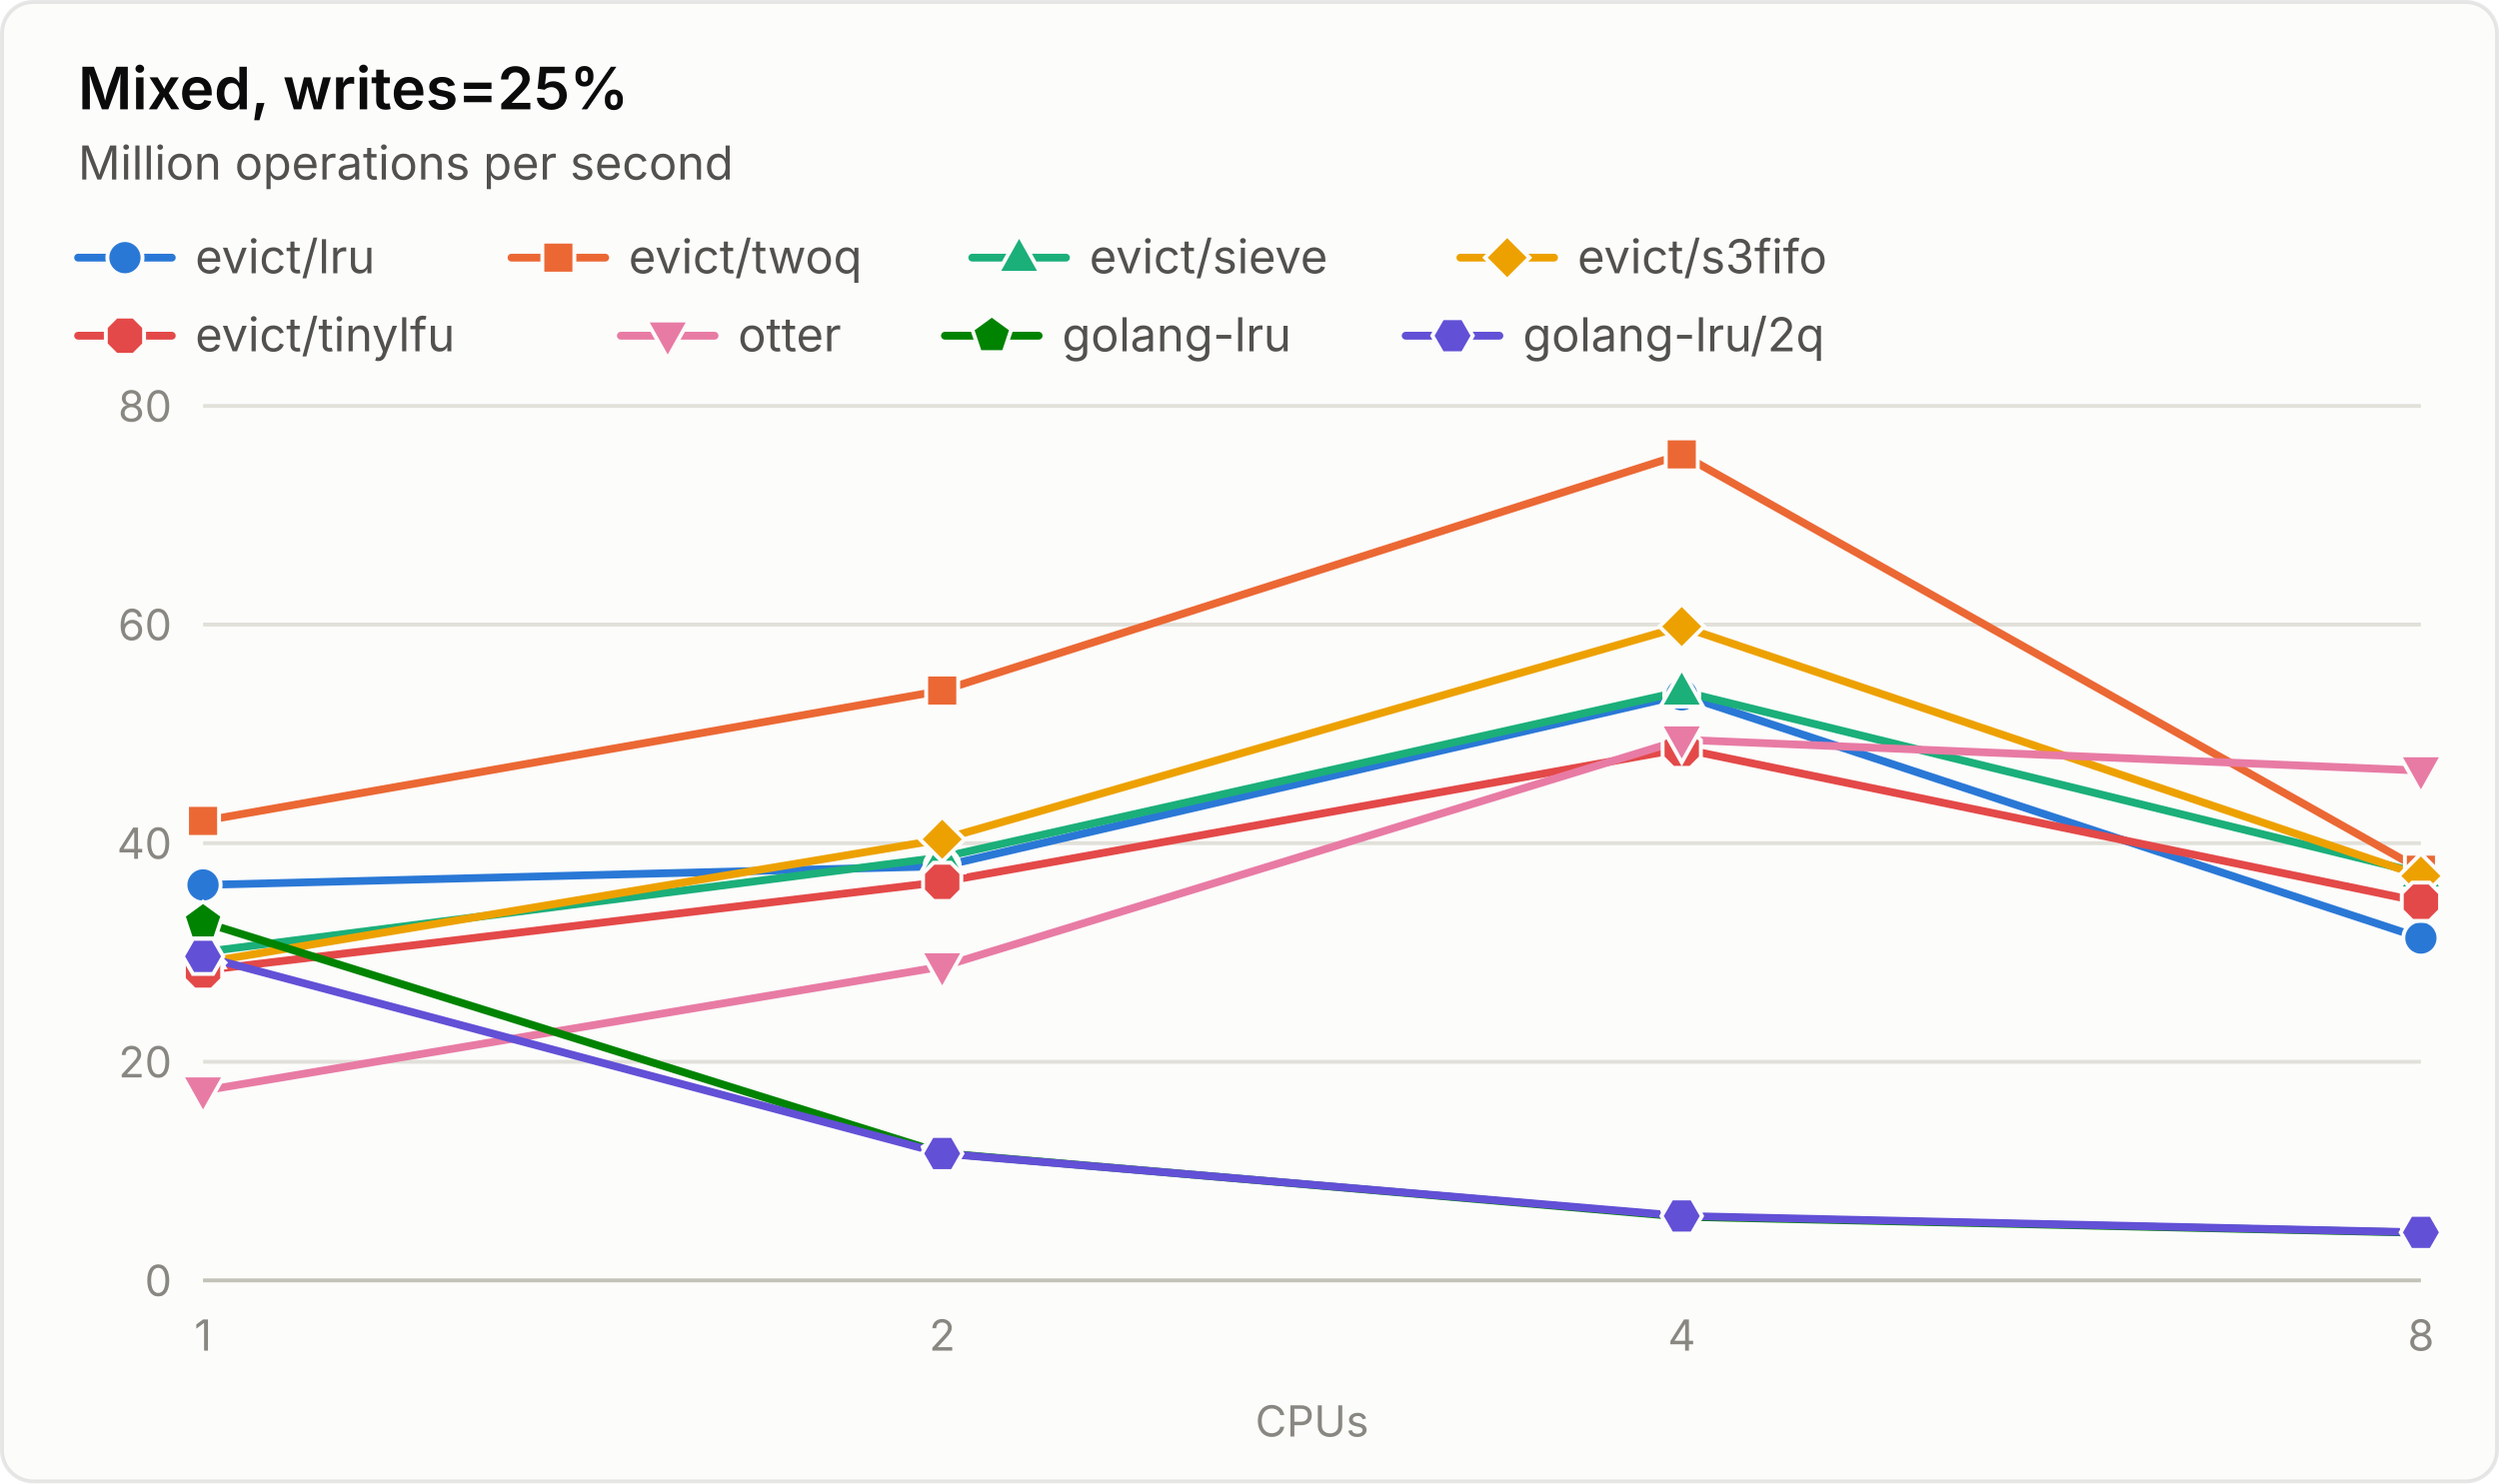
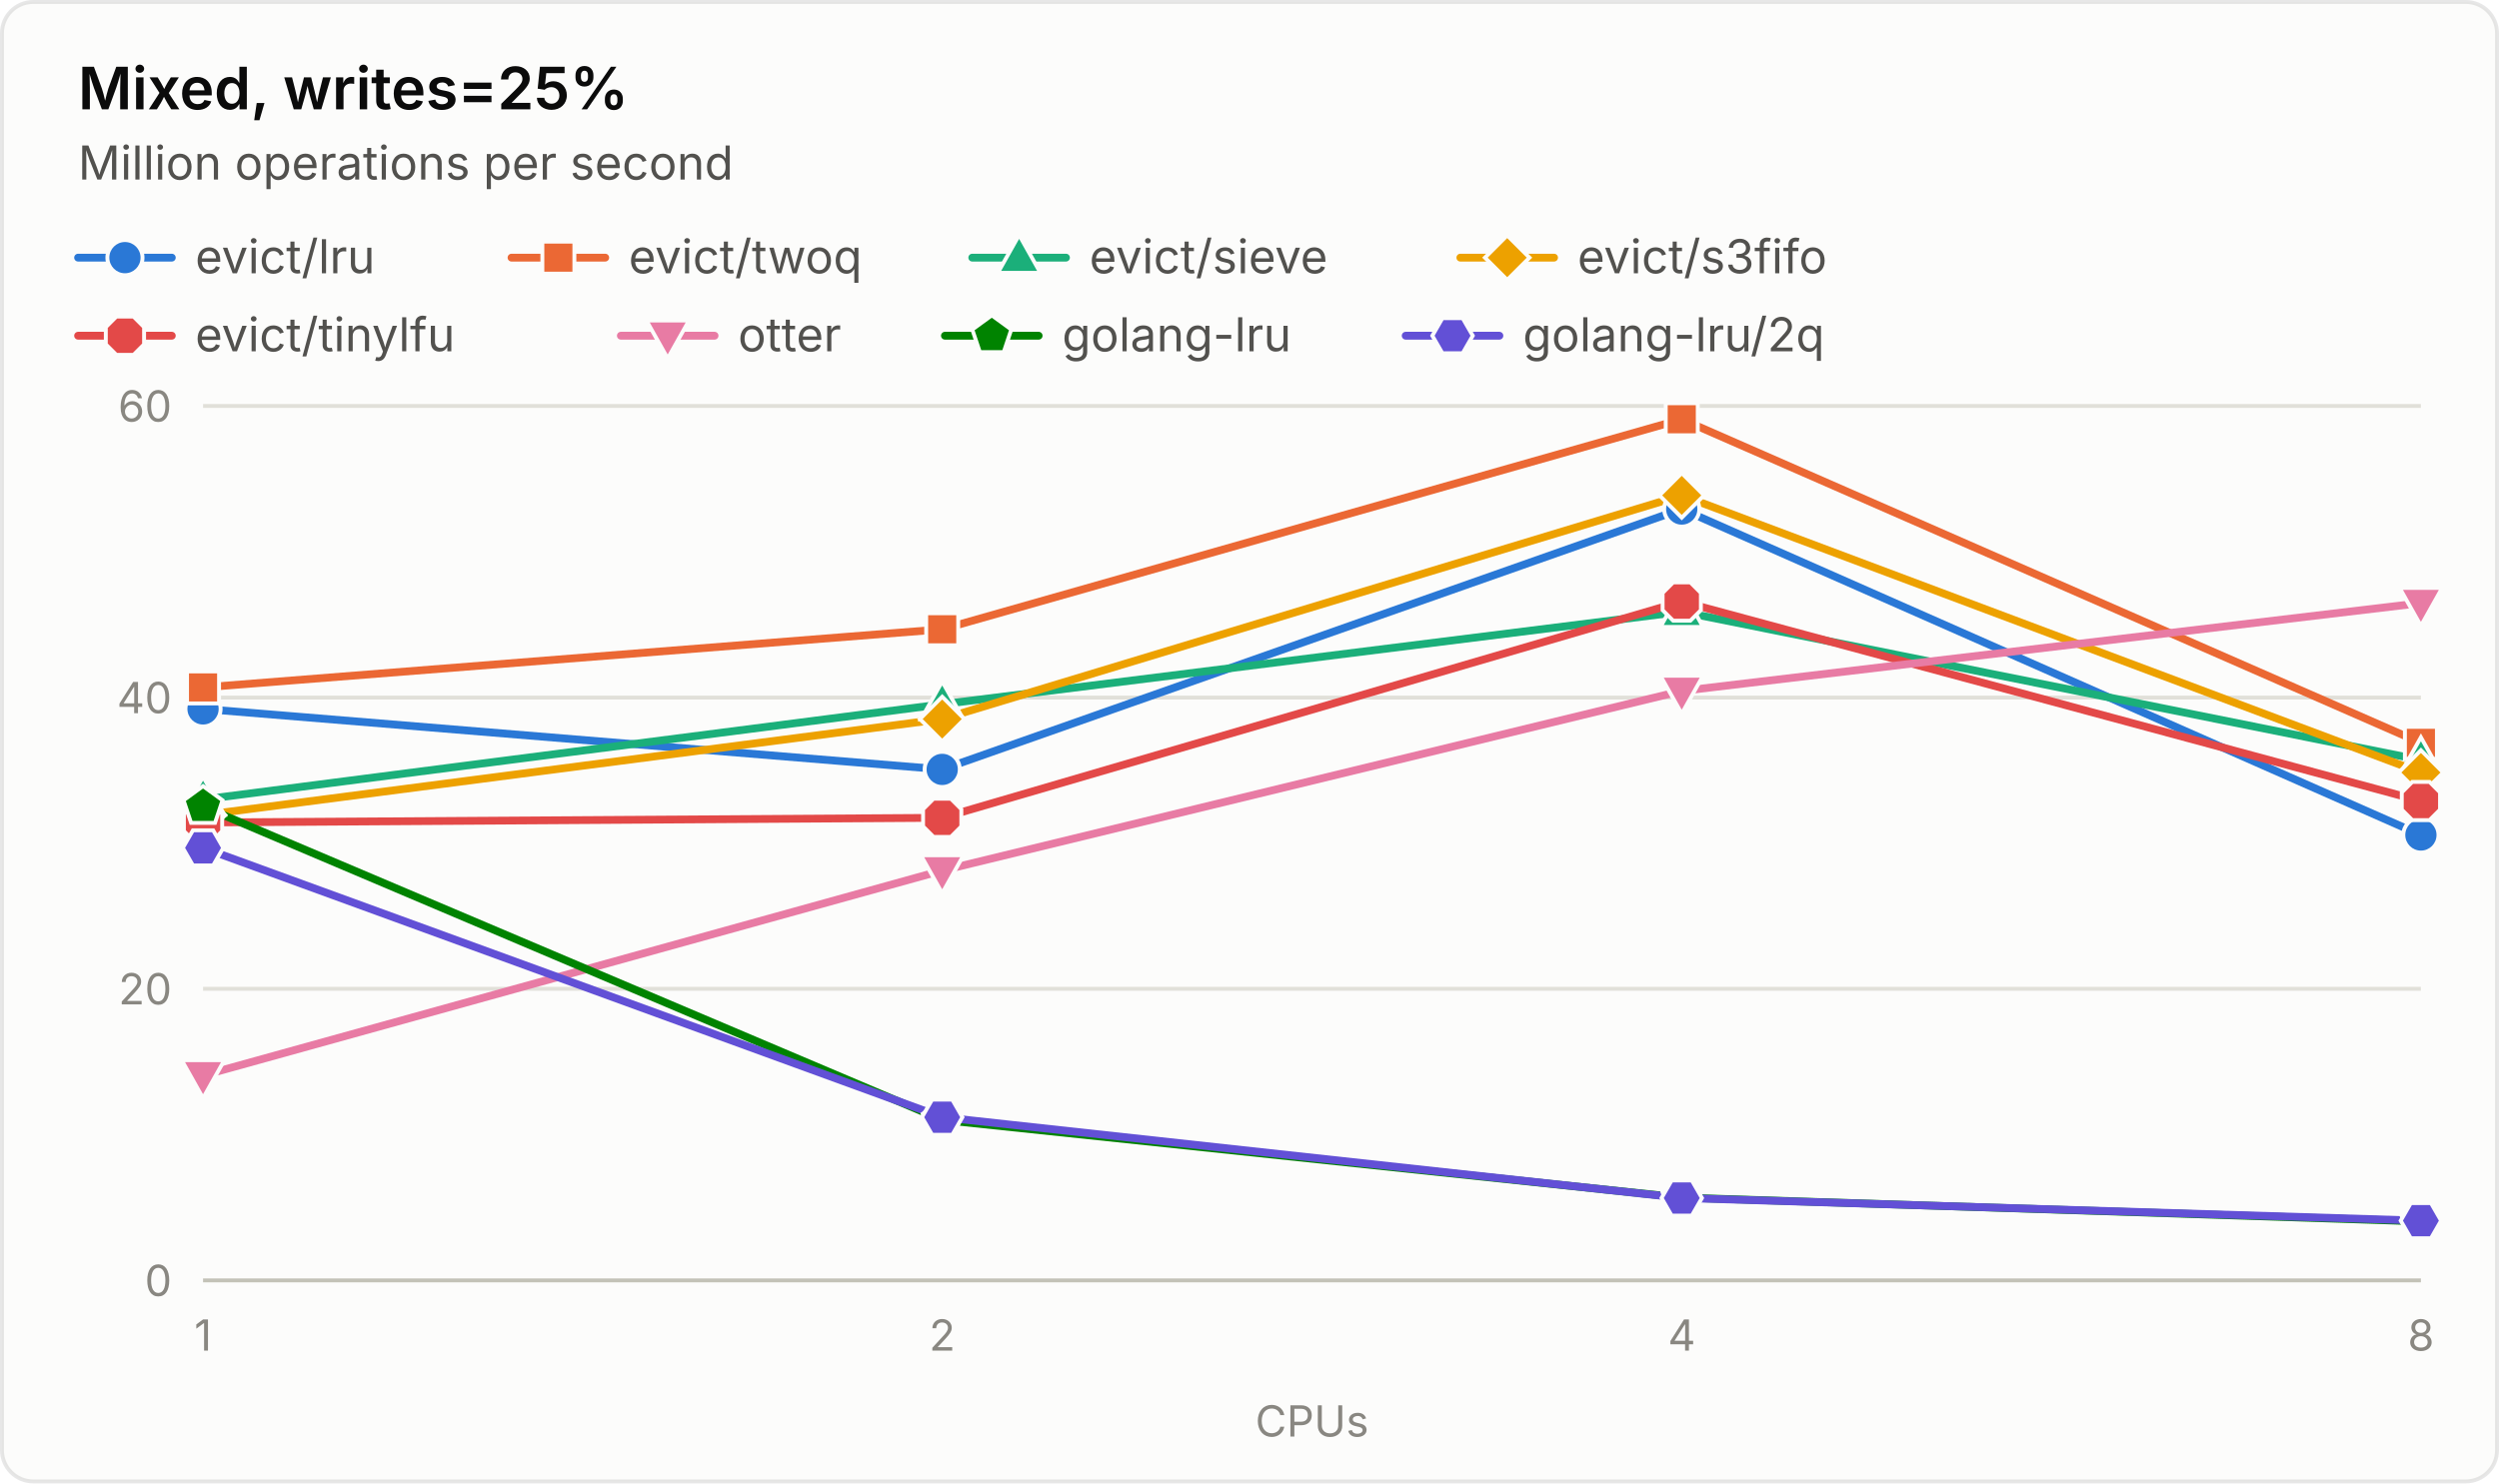
<svg xmlns="http://www.w3.org/2000/svg" viewBox="0 0 640 380" width="640" height="380" role="img" aria-labelledby="title desc">
  <style>
text { font-family: system-ui, -apple-system, "Segoe UI", sans-serif; }
.title { font-size: 15px; font-weight: 600; }
.unit, .legend { font-size: 12px; }
.tick { font-size: 11px; font-variant-numeric: tabular-nums; }
.grid, .axis { stroke-width: 1; }
.line { fill: none; stroke-width: 2; stroke-linejoin: round; stroke-linecap: round; }
.ref { fill: none; stroke-width: 1.5; stroke-linejoin: round; stroke-linecap: round; }
.mark { stroke-width: 2; paint-order: stroke; }
.surface { fill: #fcfcfb; stroke: rgba(11,11,11,0.10); }
.title { fill: #0b0b0b; }
.unit, .legend { fill: #52514e; }
.tick { fill: #898781; }
.grid { stroke: #e1e0d9; }
.axis { stroke: #c3c2b7; }
.ref { stroke: #898781; }
.mark { stroke: #fcfcfb; }
.s0 { stroke: #2a78d6; } .m0 { fill: #2a78d6; }
.s1 { stroke: #eb6834; } .m1 { fill: #eb6834; }
.s2 { stroke: #1baf7a; } .m2 { fill: #1baf7a; }
.s3 { stroke: #eda100; } .m3 { fill: #eda100; }
.s7 { stroke: #e34948; } .m7 { fill: #e34948; }
.s4 { stroke: #e87ba4; } .m4 { fill: #e87ba4; }
.s5 { stroke: #008300; } .m5 { fill: #008300; }
.s6 { stroke: #6250d6; } .m6 { fill: #6250d6; }
@media (prefers-color-scheme: dark) {
  .surface { fill: #1a1a19; stroke: rgba(255,255,255,0.10); }
  .title { fill: #f0efec; }
  .unit, .legend { fill: #c3c2b7; }
  .tick { fill: #898781; }
  .grid { stroke: #2c2c2a; }
  .axis { stroke: #383835; }
  .ref { stroke: #898781; }
  .mark { stroke: #1a1a19; }
  .s0 { stroke: #3987e5; } .m0 { fill: #3987e5; }
  .s1 { stroke: #d95926; } .m1 { fill: #d95926; }
  .s2 { stroke: #199e70; } .m2 { fill: #199e70; }
  .s3 { stroke: #c98500; } .m3 { fill: #c98500; }
  .s7 { stroke: #e66767; } .m7 { fill: #e66767; }
  .s4 { stroke: #d55181; } .m4 { fill: #d55181; }
  .s5 { stroke: #008300; } .m5 { fill: #008300; }
  .s6 { stroke: #9085e9; } .m6 { fill: #9085e9; }
}
</style>
  <rect class="surface" x="0.5" y="0.5" width="639" height="379" rx="8" />
  <text class="title" x="20" y="28">Mixed, writes=25%</text>
  <text class="unit" x="20" y="46">Million operations per second</text>
  <path class="line s0" d="M20,66 h24" />
  <circle class="mark m0" cx="32" cy="66" r="4" />
  <text class="legend" x="50" y="70">evict/lru</text>
  <path class="line s1" d="M131,66 h24" />
  <path class="mark m1" d="M139.4,62.4L146.6,62.4L146.6,69.6L139.4,69.6Z" />
  <text class="legend" x="161" y="70">evict/twoq</text>
  <path class="line s2" d="M249,66 h24" />
  <path class="mark m2" d="M261,61.2L265.6,69.4L256.4,69.4Z" />
  <text class="legend" x="279" y="70">evict/sieve</text>
  <path class="line s3" d="M374,66 h24" />
  <path class="mark m3" d="M386,61L391,66L386,71L381,66Z" />
  <text class="legend" x="404" y="70">evict/s3fifo</text>
  <path class="line s7" d="M20,86 h24" />
  <path class="mark m7" d="M30,81.6L34,81.6L36.4,84L36.4,88L34,90.4L30,90.4L27.6,88L27.6,84Z" />
  <text class="legend" x="50" y="90">evict/tinylfu</text>
  <path class="line s4" d="M159,86 h24" />
  <path class="mark m4" d="M171,90.8L175.6,82.6L166.4,82.6Z" />
  <text class="legend" x="189" y="90">otter</text>
  <path class="line s5" d="M242,86 h24" />
  <path class="mark m5" d="M254,81.4L258.4,84.6L256.7,89.7L251.3,89.7L249.6,84.6Z" />
  <text class="legend" x="272" y="90">golang-lru</text>
  <path class="line s6" d="M360,86 h24" />
  <path class="mark m6" d="M369.7,82L374.3,82L376.6,86L374.3,90L369.7,90L367.4,86Z" />
  <text class="legend" x="390" y="90">golang-lru/2q</text>
  <path class="axis" d="M52,328 h568" />
  <text class="tick" x="44" y="332" text-anchor="end">0</text>
-   <path class="grid" d="M52,272 h568" />
-   <text class="tick" x="44" y="276" text-anchor="end">20</text>
-   <path class="grid" d="M52,216 h568" />
-   <text class="tick" x="44" y="220" text-anchor="end">40</text>
-   <path class="grid" d="M52,160 h568" />
-   <text class="tick" x="44" y="164" text-anchor="end">60</text>
+   <path class="grid" d="M52,253.3 h568" />
+   <text class="tick" x="44" y="257.3" text-anchor="end">20</text>
+   <path class="grid" d="M52,178.7 h568" />
+   <text class="tick" x="44" y="182.7" text-anchor="end">40</text>
  <path class="grid" d="M52,104 h568" />
-   <text class="tick" x="44" y="108" text-anchor="end">80</text>
+   <text class="tick" x="44" y="108" text-anchor="end">60</text>
  <text class="tick" x="52" y="346" text-anchor="middle">1</text>
  <text class="tick" x="241.3" y="346" text-anchor="middle">2</text>
  <text class="tick" x="430.7" y="346" text-anchor="middle">4</text>
  <text class="tick" x="620" y="346" text-anchor="middle">8</text>
  <text class="tick" x="336" y="368" text-anchor="middle">CPUs</text>
-   <path class="line s0" d="M52,226.7L241.3,221.9L430.7,178L620,240.3" />
-   <path class="line s1" d="M52,210.3L241.3,176.9L430.7,116.4L620,222.8" />
-   <path class="line s2" d="M52,243.9L241.3,219.6L430.7,177.1L620,223.7" />
-   <path class="line s3" d="M52,246.6L241.3,215L430.7,160.5L620,224.4" />
-   <path class="line s7" d="M52,248.6L241.3,225.9L430.7,191.8L620,231" />
-   <path class="line s4" d="M52,279.4L241.3,247.6L430.7,189.5L620,197.4" />
-   <path class="line s5" d="M52,236.2L241.3,295.4L430.7,311.7L620,315.8" />
-   <path class="line s6" d="M52,245L241.3,295.5L430.7,311.5L620,315.7" />
+   <path class="line s0" d="M52,181.6L241.3,197.1L430.7,130.4L620,213.9" />
+   <path class="line s1" d="M52,176.1L241.3,161.2L430.7,107.4L620,190.3" />
+   <path class="line s2" d="M52,204.8L241.3,180.4L430.7,156.7L620,194.7" />
+   <path class="line s3" d="M52,208.8L241.3,184.2L430.7,126.9L620,197.9" />
+   <path class="line s7" d="M52,210.7L241.3,209.5L430.7,154.1L620,205.2" />
+   <path class="line s4" d="M52,275.5L241.3,223L430.7,177L620,154.5" />
+   <path class="line s5" d="M52,206.6L241.3,286.9L430.7,306.8L620,312.9" />
+   <path class="line s6" d="M52,217.2L241.3,286.2L430.7,306.9L620,312.7" />
  <g>
-     <circle class="mark m0" cx="52" cy="226.7" r="4" />
+     <circle class="mark m0" cx="52" cy="181.6" r="4" />
  </g>
  <g>
-     <circle class="mark m0" cx="241.3" cy="221.9" r="4" />
+     <circle class="mark m0" cx="241.3" cy="197.1" r="4" />
  </g>
  <g>
-     <circle class="mark m0" cx="430.7" cy="178" r="4" />
+     <circle class="mark m0" cx="430.7" cy="130.4" r="4" />
  </g>
  <g>
-     <circle class="mark m0" cx="620" cy="240.3" r="4" />
+     <circle class="mark m0" cx="620" cy="213.9" r="4" />
  </g>
  <g>
-     <path class="mark m1" d="M48.4,206.7L55.6,206.7L55.6,213.9L48.4,213.9Z" />
+     <path class="mark m1" d="M48.4,172.5L55.6,172.5L55.6,179.7L48.4,179.7Z" />
  </g>
  <g>
-     <path class="mark m1" d="M237.7,173.3L244.9,173.3L244.9,180.5L237.7,180.5Z" />
+     <path class="mark m1" d="M237.7,157.6L244.9,157.6L244.9,164.8L237.7,164.8Z" />
  </g>
  <g>
-     <path class="mark m1" d="M427.1,112.8L434.3,112.8L434.3,120L427.1,120Z" />
+     <path class="mark m1" d="M427.1,103.8L434.3,103.8L434.3,111L427.1,111Z" />
  </g>
  <g>
-     <path class="mark m1" d="M616.4,219.2L623.6,219.2L623.6,226.4L616.4,226.4Z" />
+     <path class="mark m1" d="M616.4,186.7L623.6,186.7L623.6,193.9L616.4,193.9Z" />
  </g>
  <g>
-     <path class="mark m2" d="M52,239.1L56.6,247.3L47.4,247.3Z" />
+     <path class="mark m2" d="M52,200L56.6,208.2L47.4,208.2Z" />
  </g>
  <g>
-     <path class="mark m2" d="M241.3,214.8L245.9,223L236.7,223Z" />
+     <path class="mark m2" d="M241.3,175.6L245.9,183.8L236.7,183.8Z" />
  </g>
  <g>
-     <path class="mark m2" d="M430.7,172.3L435.3,180.5L426.1,180.5Z" />
+     <path class="mark m2" d="M430.7,151.9L435.3,160.1L426.1,160.1Z" />
  </g>
  <g>
-     <path class="mark m2" d="M620,218.9L624.6,227.1L615.4,227.1Z" />
+     <path class="mark m2" d="M620,189.9L624.6,198.1L615.4,198.1Z" />
  </g>
  <g>
-     <path class="mark m3" d="M52,241.6L57,246.6L52,251.6L47,246.6Z" />
+     <path class="mark m3" d="M52,203.8L57,208.8L52,213.8L47,208.8Z" />
  </g>
  <g>
-     <path class="mark m3" d="M241.3,210L246.3,215L241.3,220L236.3,215Z" />
+     <path class="mark m3" d="M241.3,179.2L246.3,184.2L241.3,189.2L236.3,184.2Z" />
  </g>
  <g>
-     <path class="mark m3" d="M430.7,155.5L435.7,160.5L430.7,165.5L425.7,160.5Z" />
+     <path class="mark m3" d="M430.7,121.9L435.7,126.9L430.7,131.9L425.7,126.9Z" />
  </g>
  <g>
-     <path class="mark m3" d="M620,219.4L625,224.4L620,229.4L615,224.4Z" />
+     <path class="mark m3" d="M620,192.9L625,197.9L620,202.9L615,197.9Z" />
  </g>
  <g>
-     <path class="mark m7" d="M50,244.2L54,244.2L56.4,246.6L56.4,250.6L54,253L50,253L47.6,250.6L47.6,246.6Z" />
+     <path class="mark m7" d="M50,206.3L54,206.3L56.4,208.7L56.4,212.7L54,215.1L50,215.1L47.6,212.7L47.6,208.7Z" />
  </g>
  <g>
-     <path class="mark m7" d="M239.3,221.5L243.3,221.5L245.7,223.9L245.7,227.9L243.3,230.3L239.3,230.3L236.9,227.9L236.9,223.9Z" />
+     <path class="mark m7" d="M239.3,205.1L243.3,205.1L245.7,207.5L245.7,211.5L243.3,213.9L239.3,213.9L236.9,211.5L236.9,207.5Z" />
  </g>
  <g>
-     <path class="mark m7" d="M428.7,187.4L432.7,187.4L435.1,189.8L435.1,193.8L432.7,196.2L428.7,196.2L426.3,193.8L426.3,189.8Z" />
+     <path class="mark m7" d="M428.7,149.7L432.7,149.7L435.1,152.1L435.1,156.1L432.7,158.5L428.7,158.5L426.3,156.1L426.3,152.1Z" />
  </g>
  <g>
-     <path class="mark m7" d="M618,226.6L622,226.6L624.4,229L624.4,233L622,235.4L618,235.4L615.6,233L615.6,229Z" />
+     <path class="mark m7" d="M618,200.8L622,200.8L624.4,203.2L624.4,207.2L622,209.6L618,209.6L615.6,207.2L615.6,203.2Z" />
  </g>
  <g>
-     <path class="mark m4" d="M52,284.2L56.6,276L47.4,276Z" />
+     <path class="mark m4" d="M52,280.3L56.6,272.1L47.4,272.1Z" />
  </g>
  <g>
-     <path class="mark m4" d="M241.3,252.4L245.9,244.2L236.7,244.2Z" />
+     <path class="mark m4" d="M241.3,227.8L245.9,219.6L236.7,219.6Z" />
  </g>
  <g>
-     <path class="mark m4" d="M430.7,194.3L435.3,186.1L426.1,186.1Z" />
+     <path class="mark m4" d="M430.7,181.8L435.3,173.6L426.1,173.6Z" />
  </g>
  <g>
-     <path class="mark m4" d="M620,202.2L624.6,194L615.4,194Z" />
+     <path class="mark m4" d="M620,159.3L624.6,151.1L615.4,151.1Z" />
  </g>
  <g>
-     <path class="mark m5" d="M52,231.6L56.4,234.8L54.7,239.9L49.3,239.9L47.6,234.8Z" />
+     <path class="mark m5" d="M52,202L56.4,205.2L54.7,210.3L49.3,210.3L47.6,205.2Z" />
  </g>
  <g>
-     <path class="mark m5" d="M241.3,290.8L245.7,294L244,299.1L238.6,299.1L236.9,294Z" />
+     <path class="mark m5" d="M241.3,282.3L245.7,285.5L244,290.6L238.6,290.6L236.9,285.5Z" />
  </g>
  <g>
-     <path class="mark m5" d="M430.7,307.1L435.1,310.3L433.4,315.4L428,315.4L426.3,310.3Z" />
+     <path class="mark m5" d="M430.7,302.2L435.1,305.4L433.4,310.5L428,310.5L426.3,305.4Z" />
  </g>
  <g>
-     <path class="mark m5" d="M620,311.2L624.4,314.4L622.7,319.5L617.3,319.5L615.6,314.4Z" />
+     <path class="mark m5" d="M620,308.3L624.4,311.5L622.7,316.6L617.3,316.6L615.6,311.5Z" />
  </g>
  <g>
-     <path class="mark m6" d="M49.7,241L54.3,241L56.6,245L54.3,249L49.7,249L47.4,245Z" />
+     <path class="mark m6" d="M49.7,213.2L54.3,213.2L56.6,217.2L54.3,221.2L49.7,221.2L47.4,217.2Z" />
  </g>
  <g>
-     <path class="mark m6" d="M239,291.5L243.6,291.5L245.9,295.5L243.6,299.5L239,299.5L236.7,295.5Z" />
+     <path class="mark m6" d="M239,282.2L243.6,282.2L245.9,286.2L243.6,290.2L239,290.2L236.7,286.2Z" />
  </g>
  <g>
-     <path class="mark m6" d="M428.4,307.5L433,307.5L435.3,311.5L433,315.5L428.4,315.5L426.1,311.5Z" />
+     <path class="mark m6" d="M428.4,302.9L433,302.9L435.3,306.9L433,310.9L428.4,310.9L426.1,306.9Z" />
  </g>
  <g>
-     <path class="mark m6" d="M617.7,311.7L622.3,311.7L624.6,315.7L622.3,319.7L617.7,319.7L615.4,315.7Z" />
+     <path class="mark m6" d="M617.7,308.7L622.3,308.7L624.6,312.7L622.3,316.7L617.7,316.7L615.4,312.7Z" />
  </g>
</svg>
